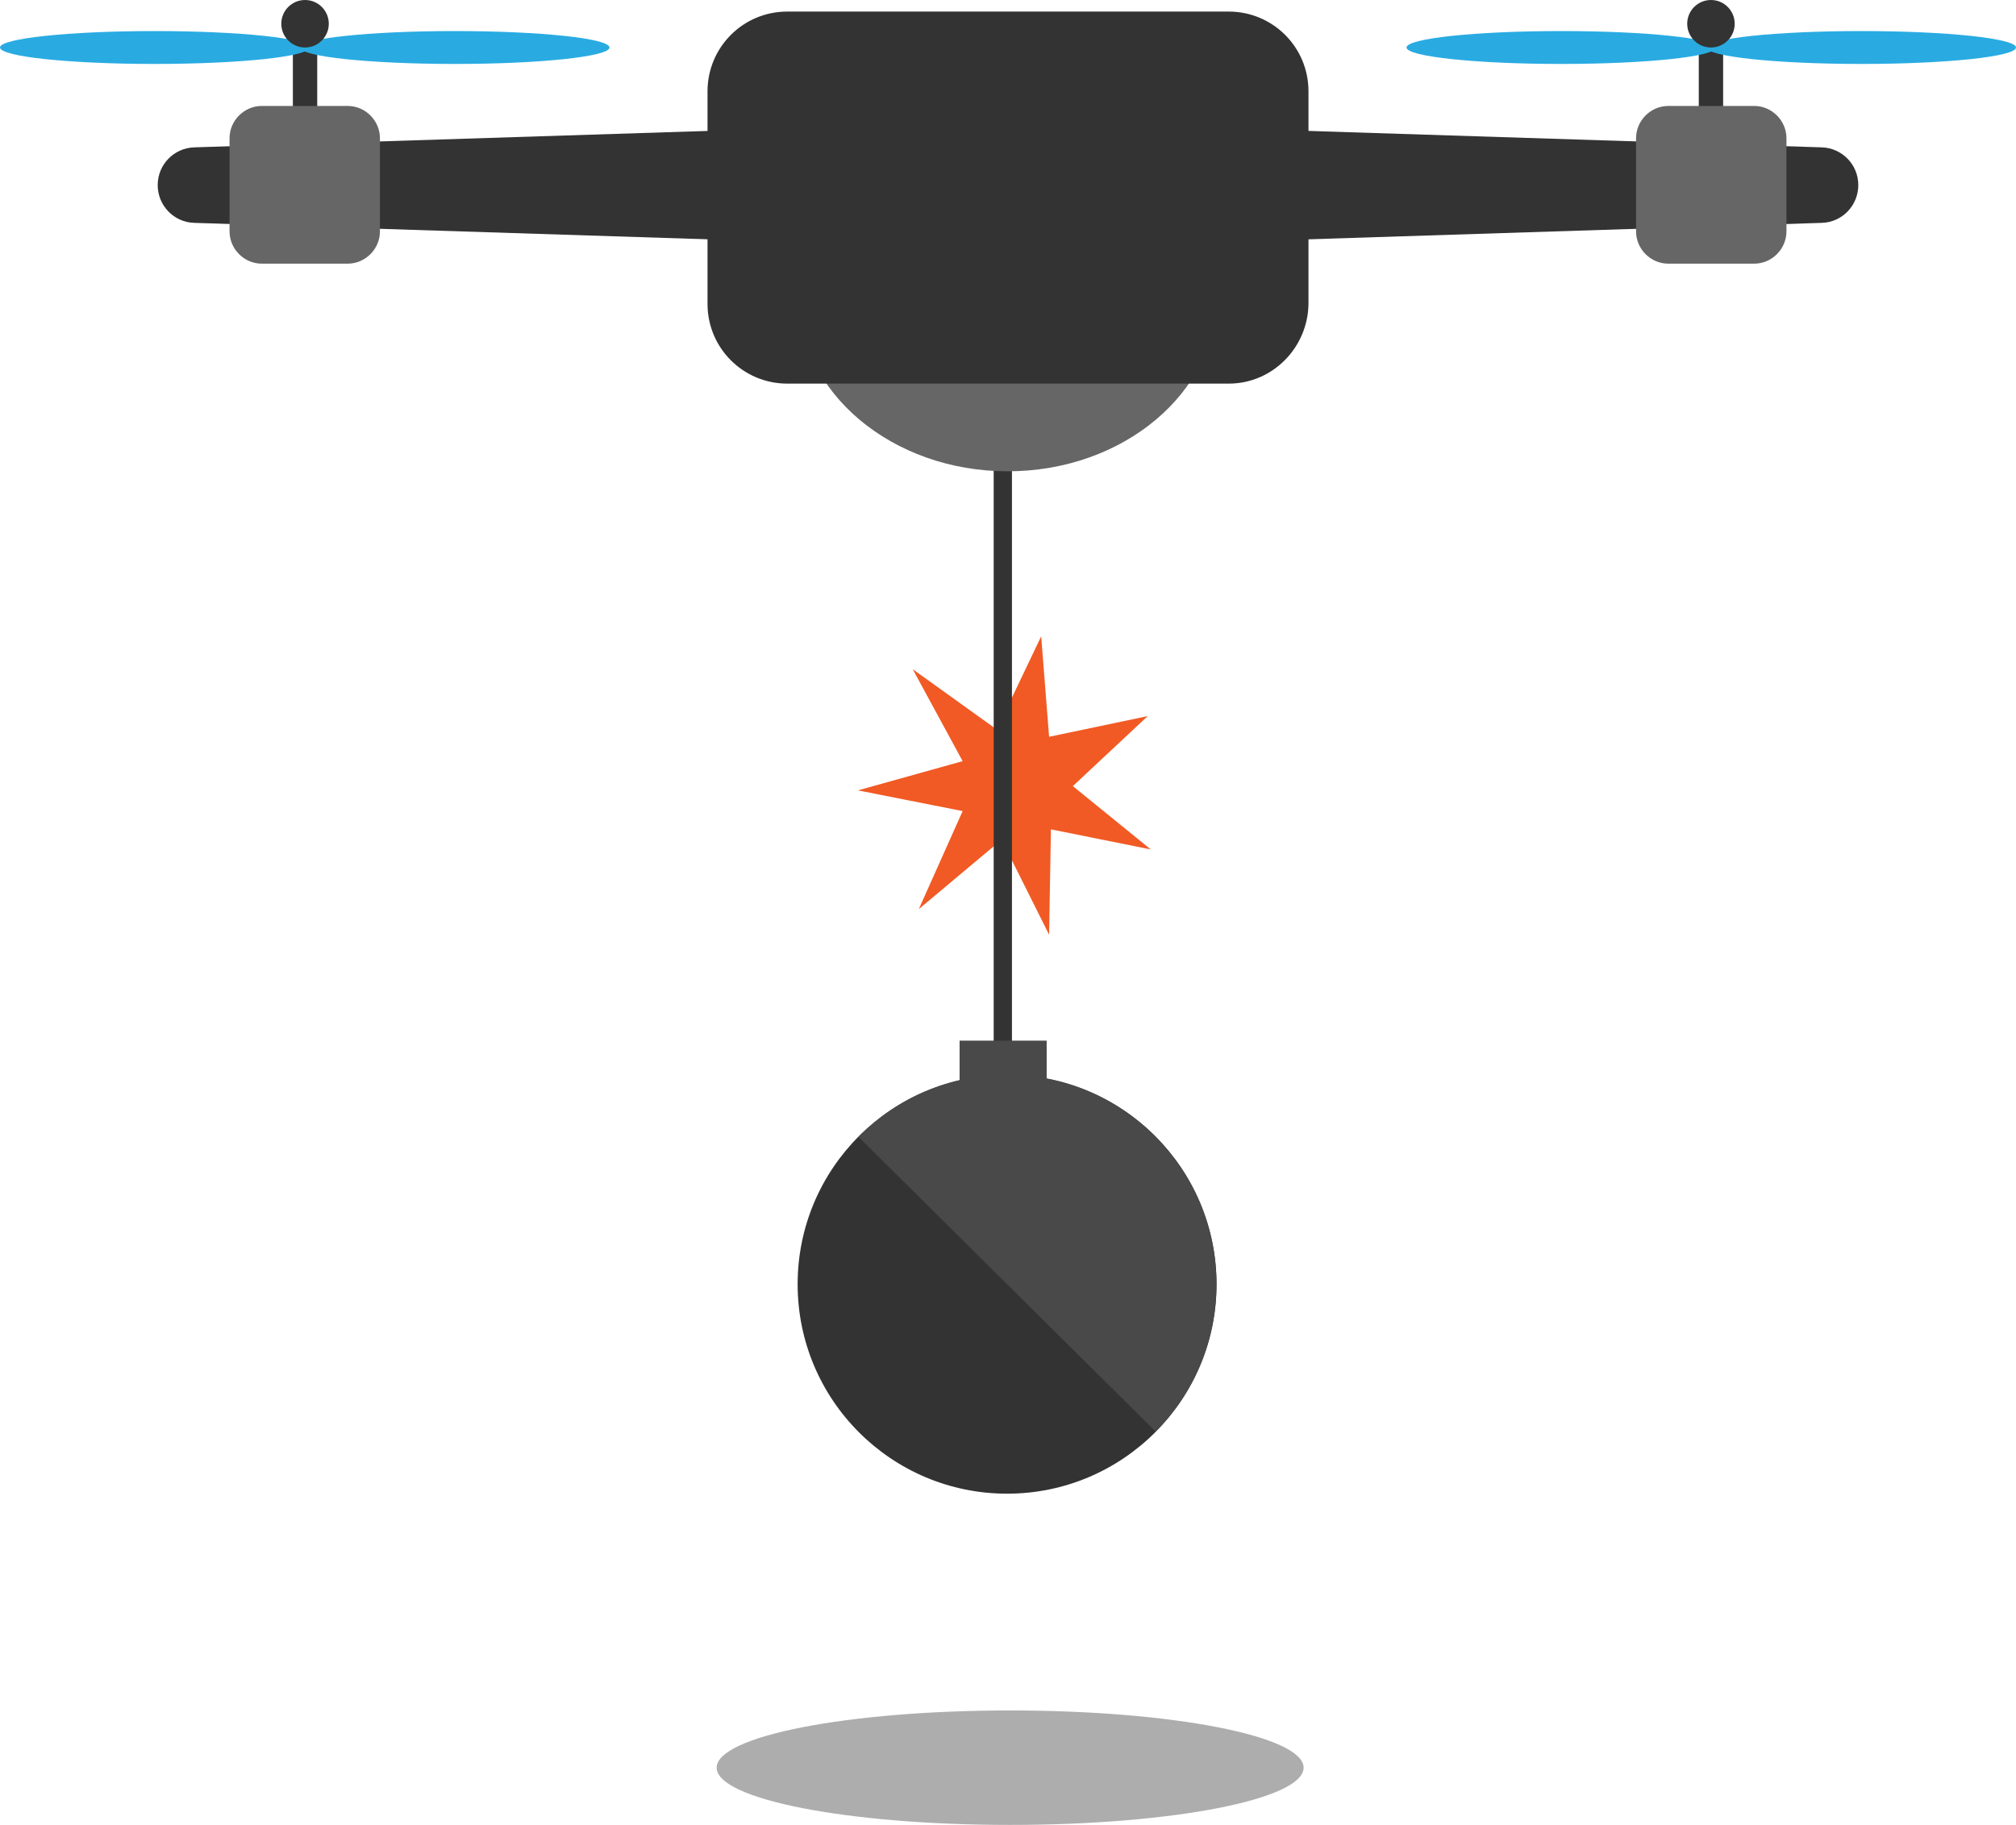
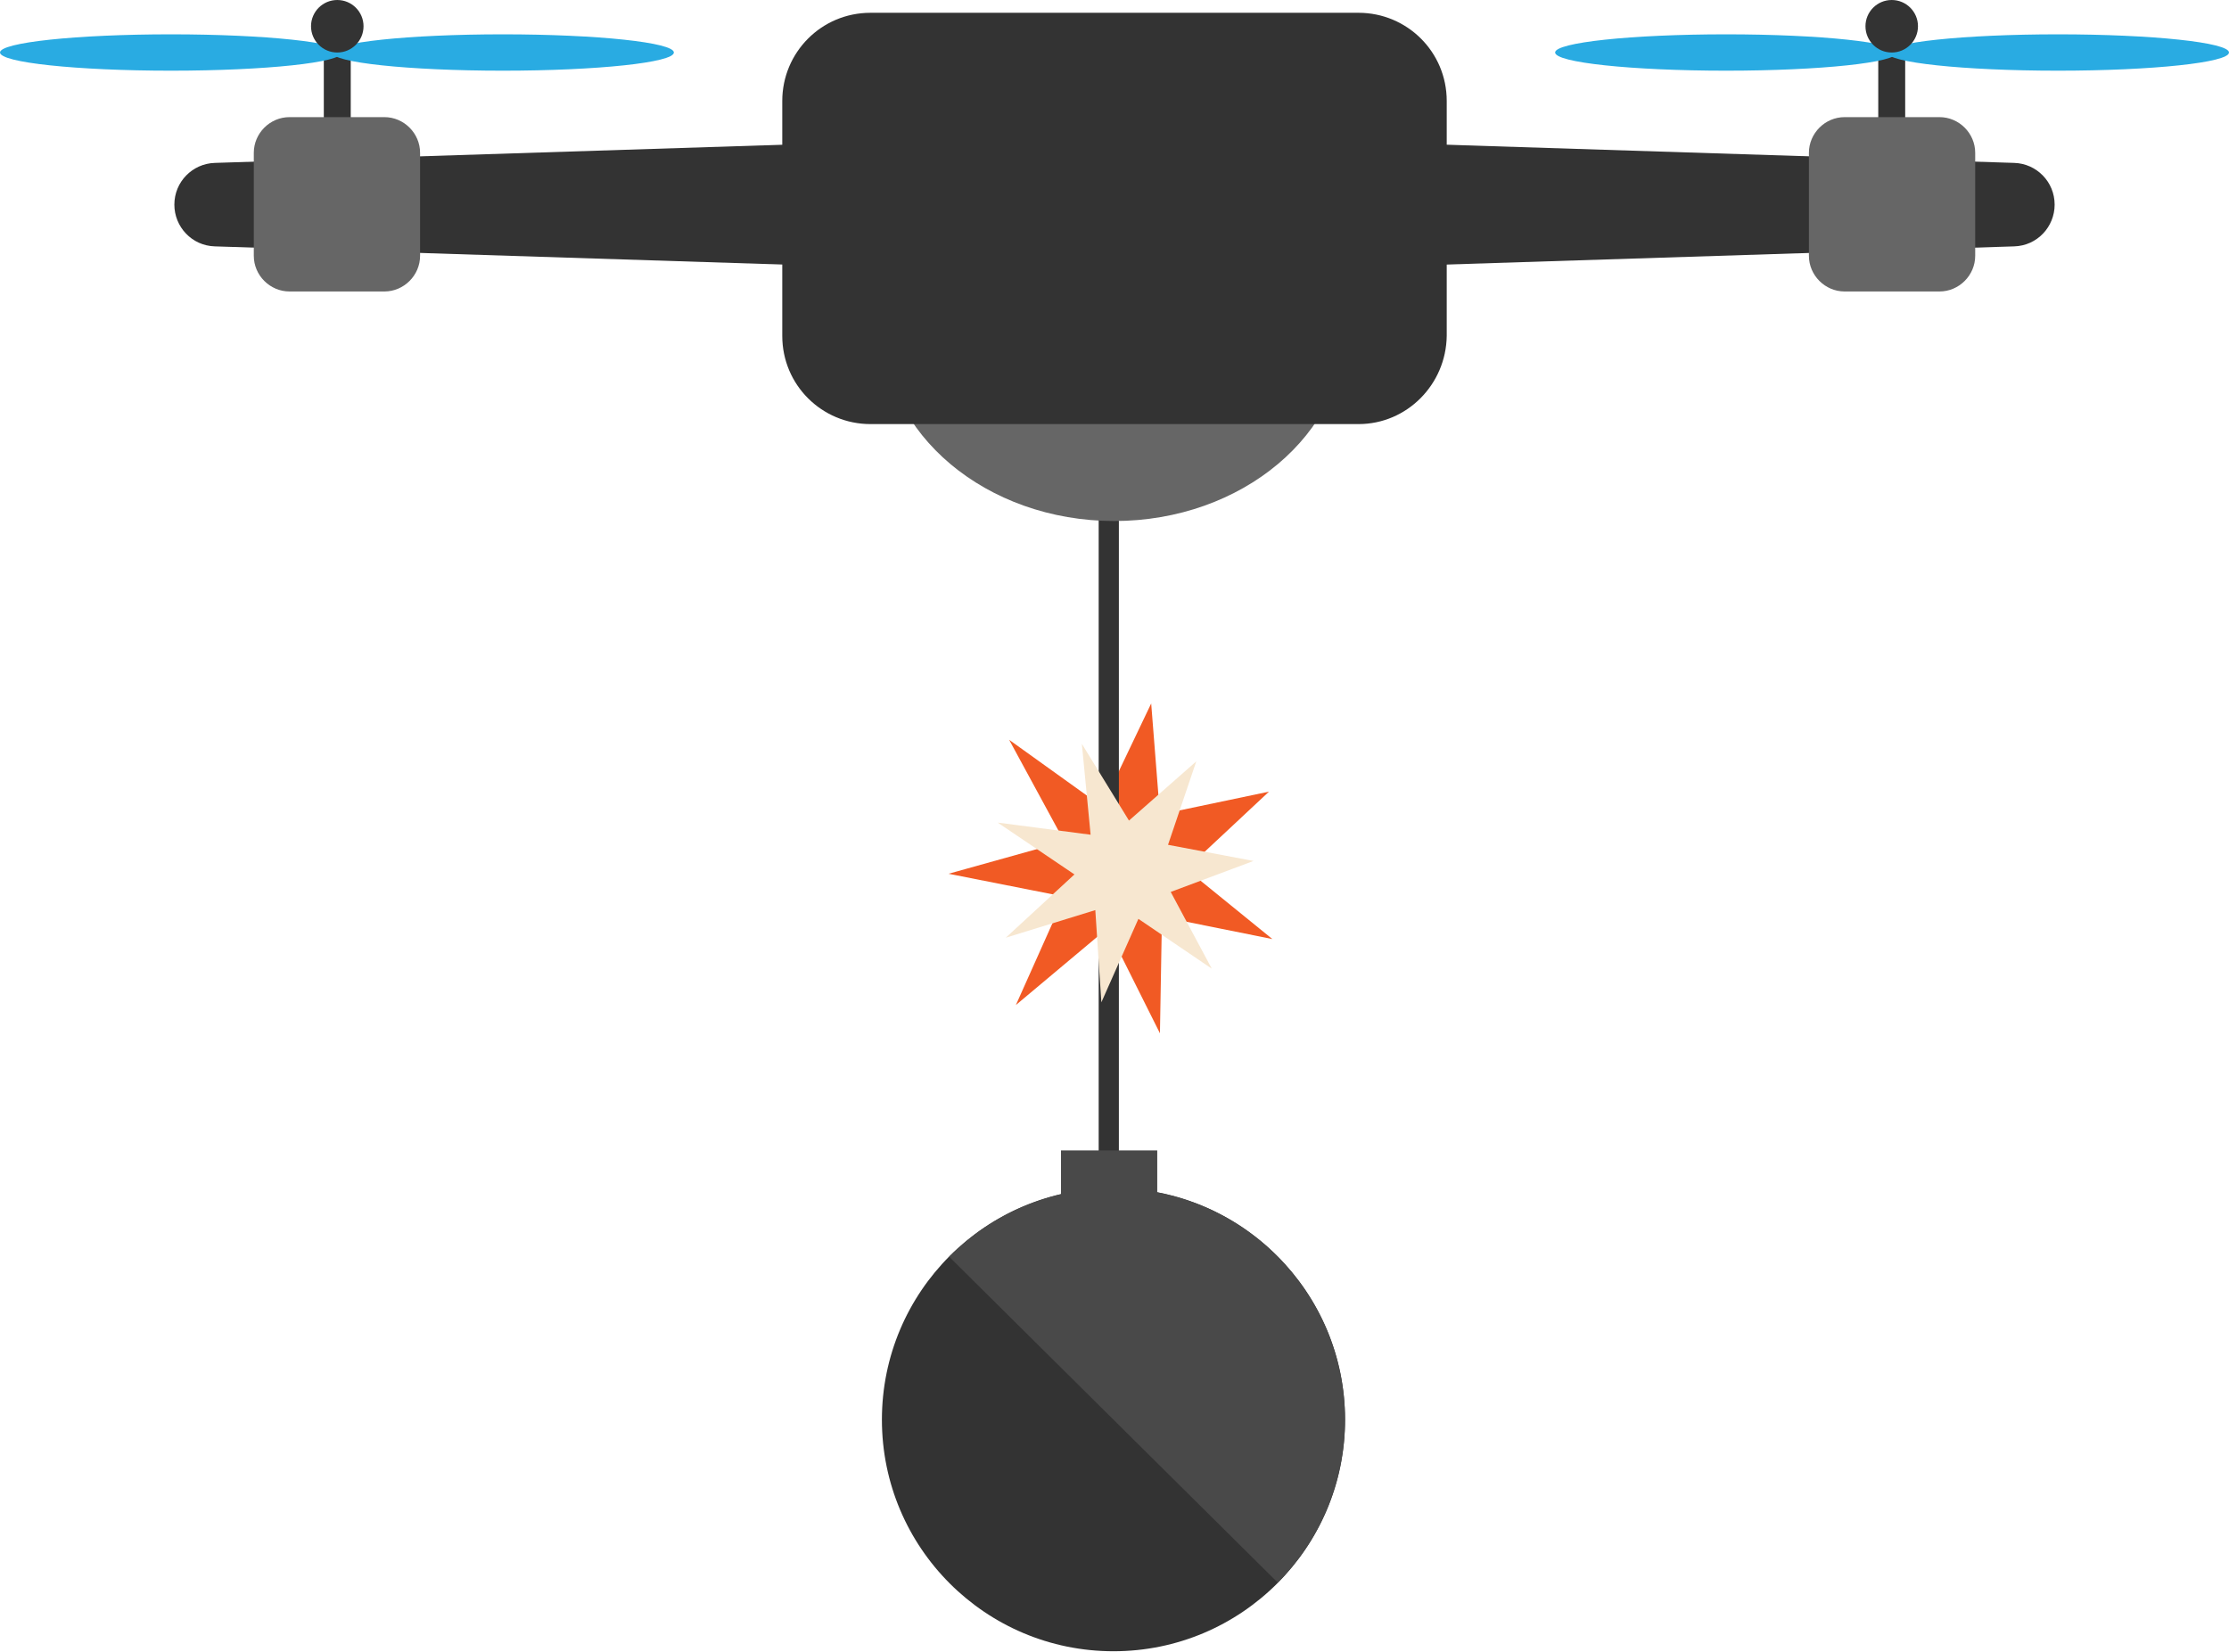
- <svg xmlns="http://www.w3.org/2000/svg" xmlns:xlink="http://www.w3.org/1999/xlink" version="1.1" id="Layer_1" x="0px" y="0px" viewBox="0 0 331.1 299.7" style="enable-background:new 0 0 331.1 299.7;" xml:space="preserve">
+ <svg xmlns="http://www.w3.org/2000/svg" xmlns:xlink="http://www.w3.org/1999/xlink" version="1.1" id="Layer_1" x="0px" y="0px" viewBox="-433 251.3 331.1 245.3" style="enable-background:new -433 251.3 331.1 245.3;" xml:space="preserve">
  <style type="text/css">
	.st0{fill:none;}
	.st1{fill:#F7E7D0;}
	.st2{fill:#F15A24;}
	.st3{fill:none;stroke:#333333;stroke-width:3;stroke-miterlimit:10;}
	.st4{fill:#333333;}
	.st5{fill:#494949;}
- 	.st6{fill:url(#SVGID_1_);}
+ 	.st6{fill:url(#SVGID_2_);}
	.st7{fill:#666666;}
	.st8{fill:#29ABE2;}
- 	.st9{opacity:0.4;fill:#333333;}
</style>
-   <pattern x="-234.8" y="-151.1" width="205.3" height="205.3" patternUnits="userSpaceOnUse" id="New_Pattern_Swatch_6" viewBox="0 -205.3 205.3 205.3" style="overflow:visible;">
+   <pattern x="-433" y="551" width="205.3" height="205.3" patternUnits="userSpaceOnUse" id="SVGID_1_" viewBox="0 -205.3 205.3 205.3" style="overflow:visible;">
    <g>
      <polygon class="st0" points="0,0 205.3,0 205.3,-205.3 0,-205.3   " />
-       <polygon class="st1" points="205.3,0 0,0 0,-205.3 205.3,-205.3   " />
+       <g>
+         <polygon class="st0" points="0,-205.3 205.3,-205.3 205.3,0 0,0    " />
+         <polygon class="st1" points="205.3,-205.3 0,-205.3 0,0 205.3,0    " />
+       </g>
    </g>
  </pattern>
  <g>
-     <polygon class="st2" points="163.7,119.8 171,104.5 172.3,121 188.5,117.6 176.2,129.1 189,139.5 172.6,136.2 172.3,153.5    164.5,137.9 150.9,149.3 158.1,133.2 140.9,129.8 158.1,125 149.9,109.9  " />
-     <line class="st3" x1="164.7" y1="172.9" x2="164.7" y2="76.9" />
+     <polygon class="st2" points="-269.3,371.1 -262,355.8 -260.7,372.3 -244.5,368.9 -256.8,380.4 -244,390.8 -260.4,387.5    -260.7,404.8 -268.5,389.2 -282.1,400.6 -274.9,384.5 -292.1,381.1 -274.9,376.3 -283.1,361.2  " />
+     <line class="st3" x1="-268.3" y1="424.2" x2="-268.3" y2="328.2" />
    <g>
      <g>
-         <circle class="st4" cx="165.4" cy="210.9" r="34.4" />
-         <path class="st5" d="M141,186.7c13.4-13.5,35.1-13.6,48.6-0.2s13.6,35.1,0.2,48.6" />
+         <circle class="st4" cx="-267.6" cy="462.2" r="34.4" />
+         <path class="st5" d="M-292,438c13.4-13.5,35.1-13.6,48.6-0.2s13.6,35.1,0.2,48.6" />
      </g>
-       <rect x="157.6" y="170.9" class="st5" width="14.3" height="14.3" />
+       <rect x="-275.4" y="422.2" class="st5" width="14.3" height="14.3" />
    </g>
-     <pattern id="SVGID_1_" xlink:href="#New_Pattern_Swatch_6" patternTransform="matrix(0.678 0.1028 -3.135367e-02 0.2067 -116.3984 -8035.575)">
+     <pattern id="SVGID_2_" xlink:href="#SVGID_1_" patternTransform="matrix(0.678 0.1028 3.135367e-02 -0.2067 -2624.427 -755.8152)">
	</pattern>
-     <polygon class="st6" points="167.7,121.9 177.7,113.1 173.5,125.5 186.2,127.9 173.9,132.5 180,143.9 169.1,136.5 163.6,148.9    162.7,135.2 149.4,139.3 159.6,129.9 148.2,122.2 162,124 160.7,110.5  " />
+     <polygon class="st6" points="-265.3,373.2 -255.3,364.4 -259.5,376.8 -246.8,379.2 -259.1,383.8 -253,395.2 -263.9,387.8    -269.4,400.2 -270.3,386.5 -283.6,390.6 -273.4,381.2 -284.8,373.5 -271,375.3 -272.3,361.8  " />
    <g>
-       <ellipse class="st7" cx="165.5" cy="48.5" rx="34.4" ry="28.9" />
-       <path class="st4" d="M122.5,21.3l-90.6,2.9c-3.3,0.1-6,2.8-6,6.2v0c0,3.3,2.6,6.1,6,6.2l90.6,2.9" />
-       <rect x="48.1" y="6.3" class="st4" width="4" height="19.8" />
+       <ellipse class="st7" cx="-267.5" cy="299.8" rx="34.4" ry="28.9" />
+       <path class="st4" d="M-310.5,272.6l-90.6,2.9c-3.3,0.1-6,2.8-6,6.2l0,0c0,3.3,2.6,6.1,6,6.2l90.6,2.9" />
+       <rect x="-384.9" y="257.6" class="st4" width="4" height="19.8" />
      <g>
-         <ellipse class="st8" cx="74.7" cy="7.8" rx="25.4" ry="2.7" />
-         <ellipse class="st8" cx="25.4" cy="7.8" rx="25.4" ry="2.7" />
+         <ellipse class="st8" cx="-358.3" cy="259.1" rx="25.4" ry="2.7" />
+         <ellipse class="st8" cx="-407.6" cy="259.1" rx="25.4" ry="2.7" />
      </g>
-       <circle class="st4" cx="50.1" cy="3.9" r="3.9" />
-       <rect x="279" y="6.3" class="st4" width="4" height="19.8" />
-       <path class="st4" d="M208.6,21.3l90.6,2.9c3.3,0.1,6,2.8,6,6.2v0c0,3.3-2.6,6.1-6,6.2l-90.6,2.9" />
+       <circle class="st4" cx="-382.9" cy="255.2" r="3.9" />
+       <rect x="-154" y="257.6" class="st4" width="4" height="19.8" />
+       <path class="st4" d="M-224.4,272.6l90.6,2.9c3.3,0.1,6,2.8,6,6.2l0,0c0,3.3-2.6,6.1-6,6.2l-90.6,2.9" />
      <g>
-         <ellipse class="st8" cx="256.4" cy="7.8" rx="25.4" ry="2.7" />
-         <ellipse class="st8" cx="305.7" cy="7.8" rx="25.4" ry="2.7" />
+         <ellipse class="st8" cx="-176.6" cy="259.1" rx="25.4" ry="2.7" />
+         <ellipse class="st8" cx="-127.3" cy="259.1" rx="25.4" ry="2.7" />
      </g>
-       <path class="st4" d="M201.8,63h-72.5c-7.2,0-13.1-5.8-13.1-13.1V15c0-7.2,5.8-13.1,13.1-13.1l72.5,0c7.2,0,13.1,5.8,13.1,13.1    v34.9C214.8,57.1,209,63,201.8,63z" />
-       <path class="st7" d="M57.1,43.3H43c-2.9,0-5.3-2.4-5.3-5.3V22.7c0-2.9,2.4-5.3,5.3-5.3h14.1c2.9,0,5.3,2.4,5.3,5.3V38    C62.4,40.9,60,43.3,57.1,43.3z" />
-       <path class="st7" d="M274,43.3h14.1c2.9,0,5.3-2.4,5.3-5.3V22.7c0-2.9-2.4-5.3-5.3-5.3H274c-2.9,0-5.3,2.4-5.3,5.3V38    C268.7,40.9,271.1,43.3,274,43.3z" />
-       <circle class="st4" cx="281" cy="3.9" r="3.9" />
+       <path class="st4" d="M-231.2,314.3h-72.5c-7.2,0-13.1-5.8-13.1-13.1v-34.9c0-7.2,5.8-13.1,13.1-13.1h72.5    c7.2,0,13.1,5.8,13.1,13.1v34.9C-218.2,308.4-224,314.3-231.2,314.3z" />
+       <path class="st7" d="M-375.9,294.6H-390c-2.9,0-5.3-2.4-5.3-5.3V274c0-2.9,2.4-5.3,5.3-5.3h14.1c2.9,0,5.3,2.4,5.3,5.3v15.3    C-370.6,292.2-373,294.6-375.9,294.6z" />
+       <path class="st7" d="M-159,294.6h14.1c2.9,0,5.3-2.4,5.3-5.3V274c0-2.9-2.4-5.3-5.3-5.3H-159c-2.9,0-5.3,2.4-5.3,5.3v15.3    C-164.3,292.2-161.9,294.6-159,294.6z" />
+       <circle class="st4" cx="-152" cy="255.2" r="3.9" />
    </g>
-     <ellipse class="st9" cx="165.9" cy="290.3" rx="48.2" ry="9.4" />
  </g>
</svg>
